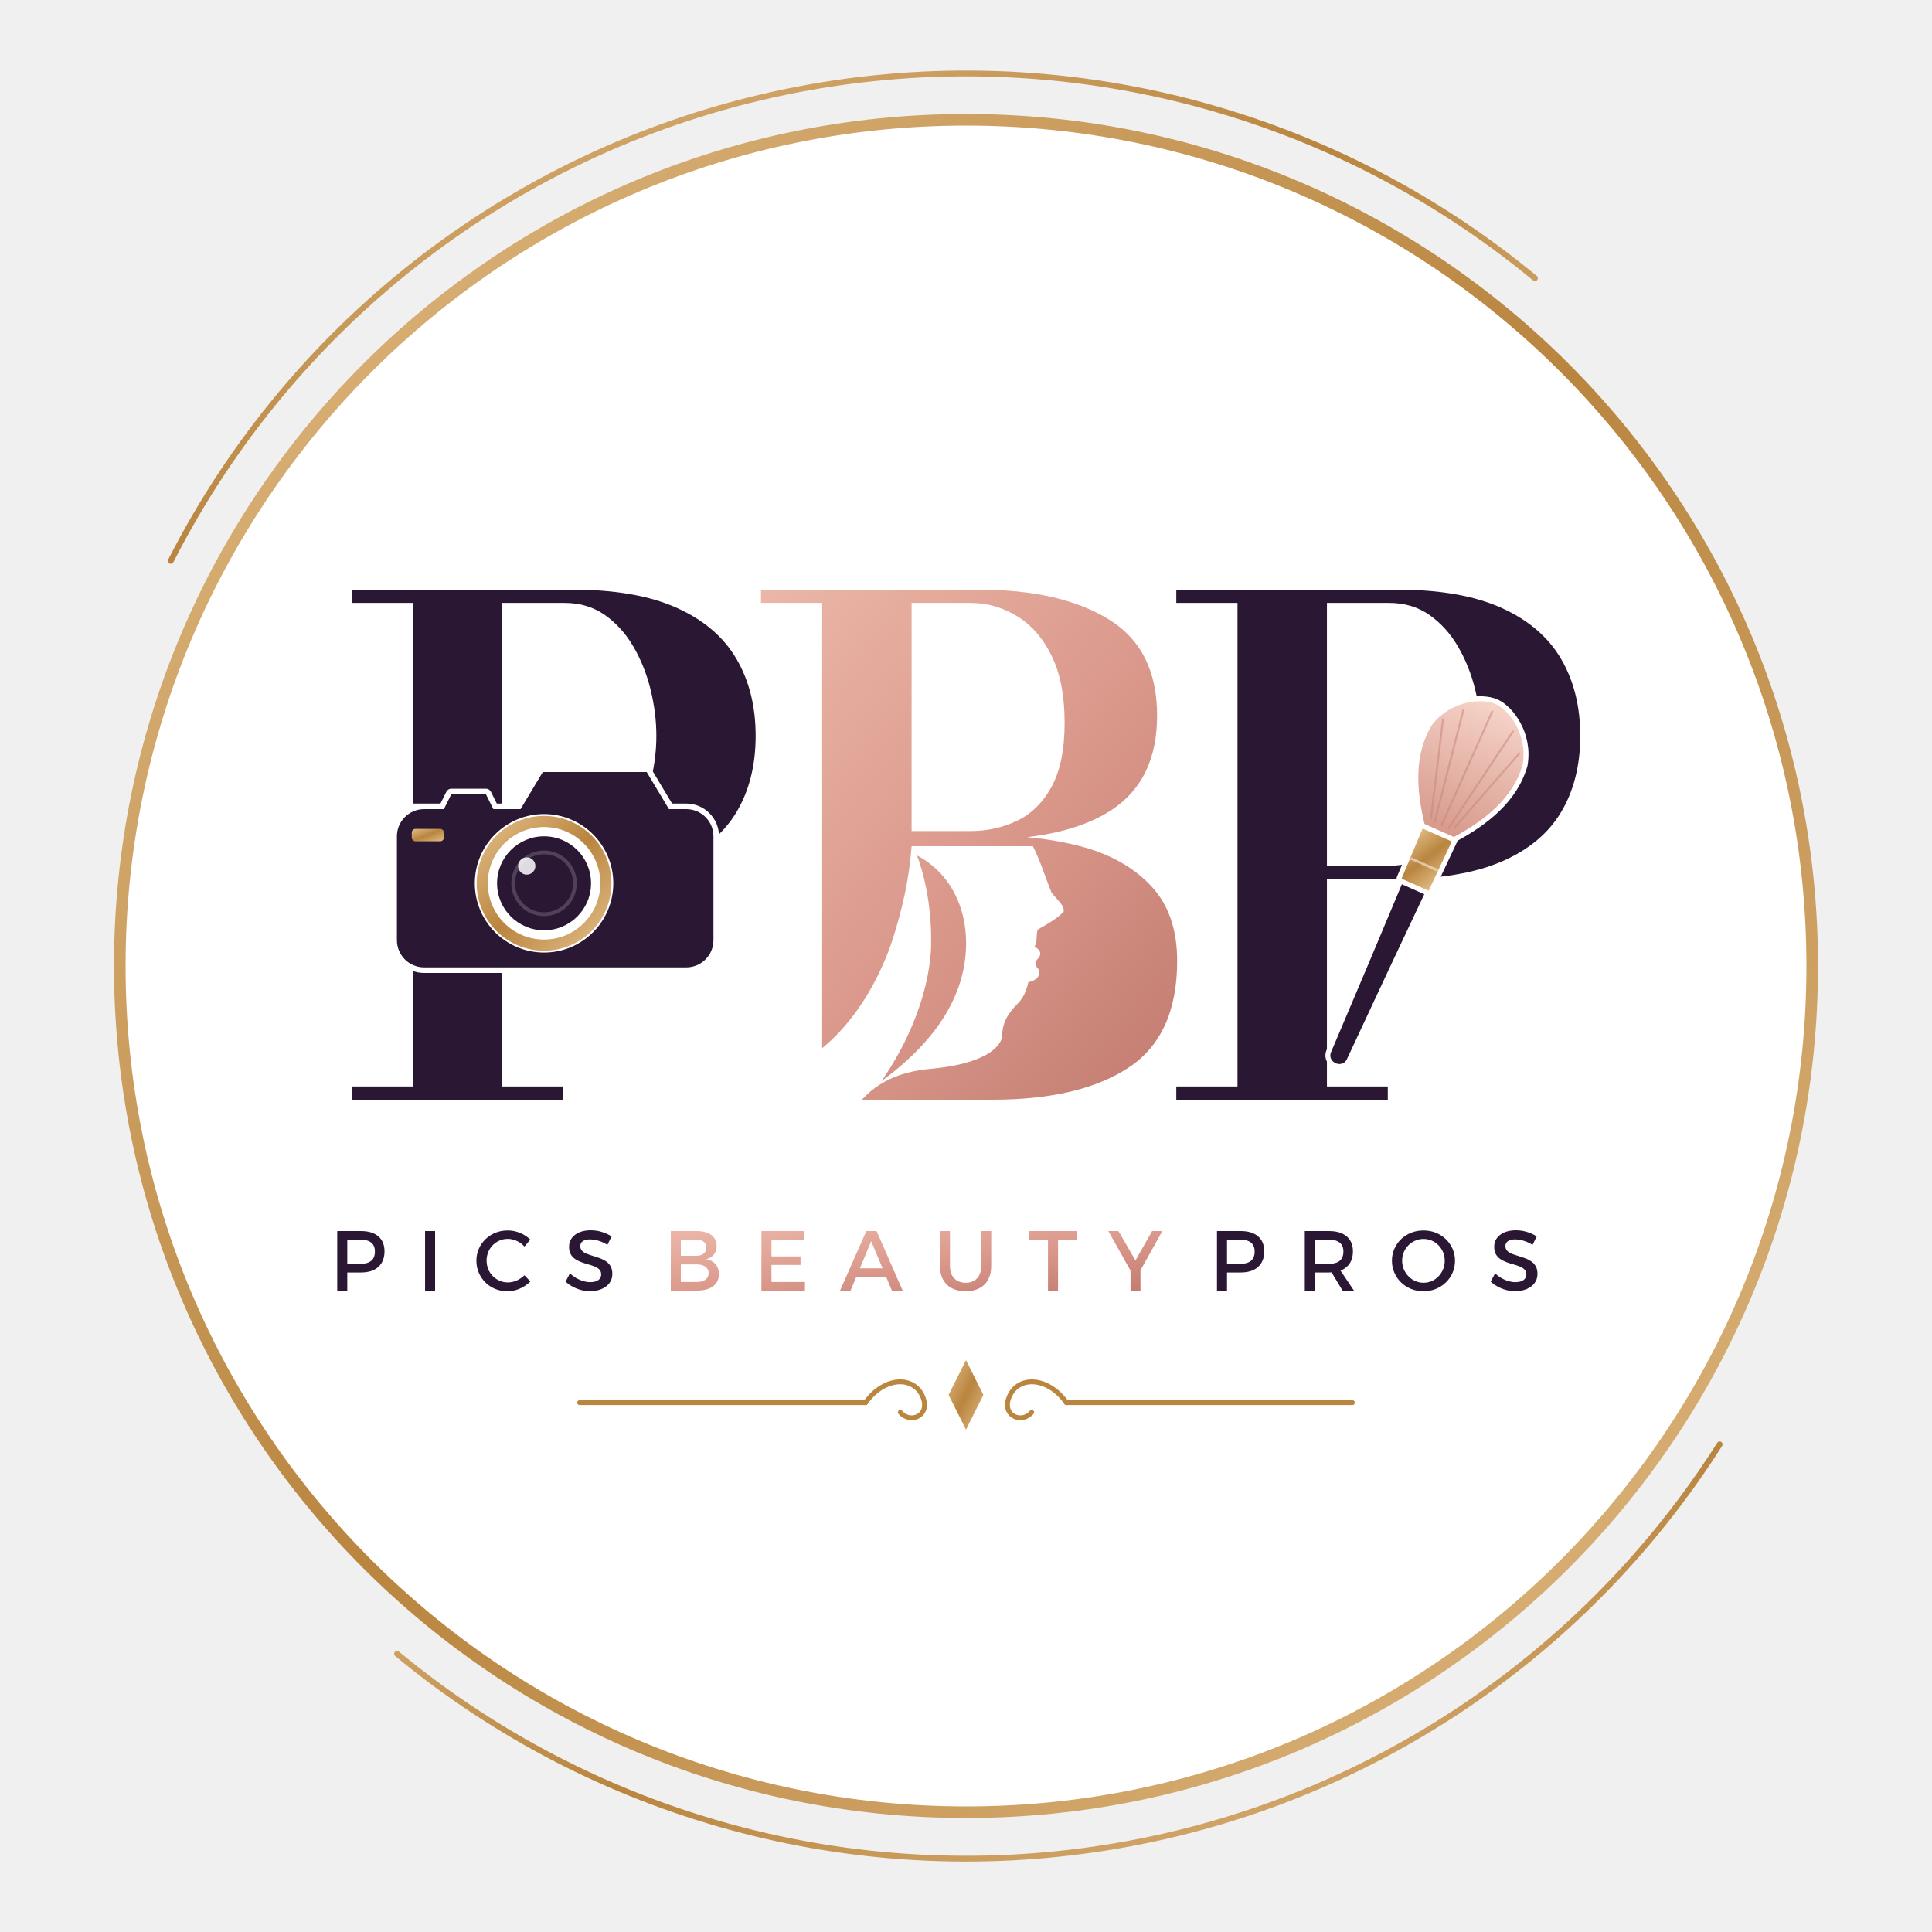
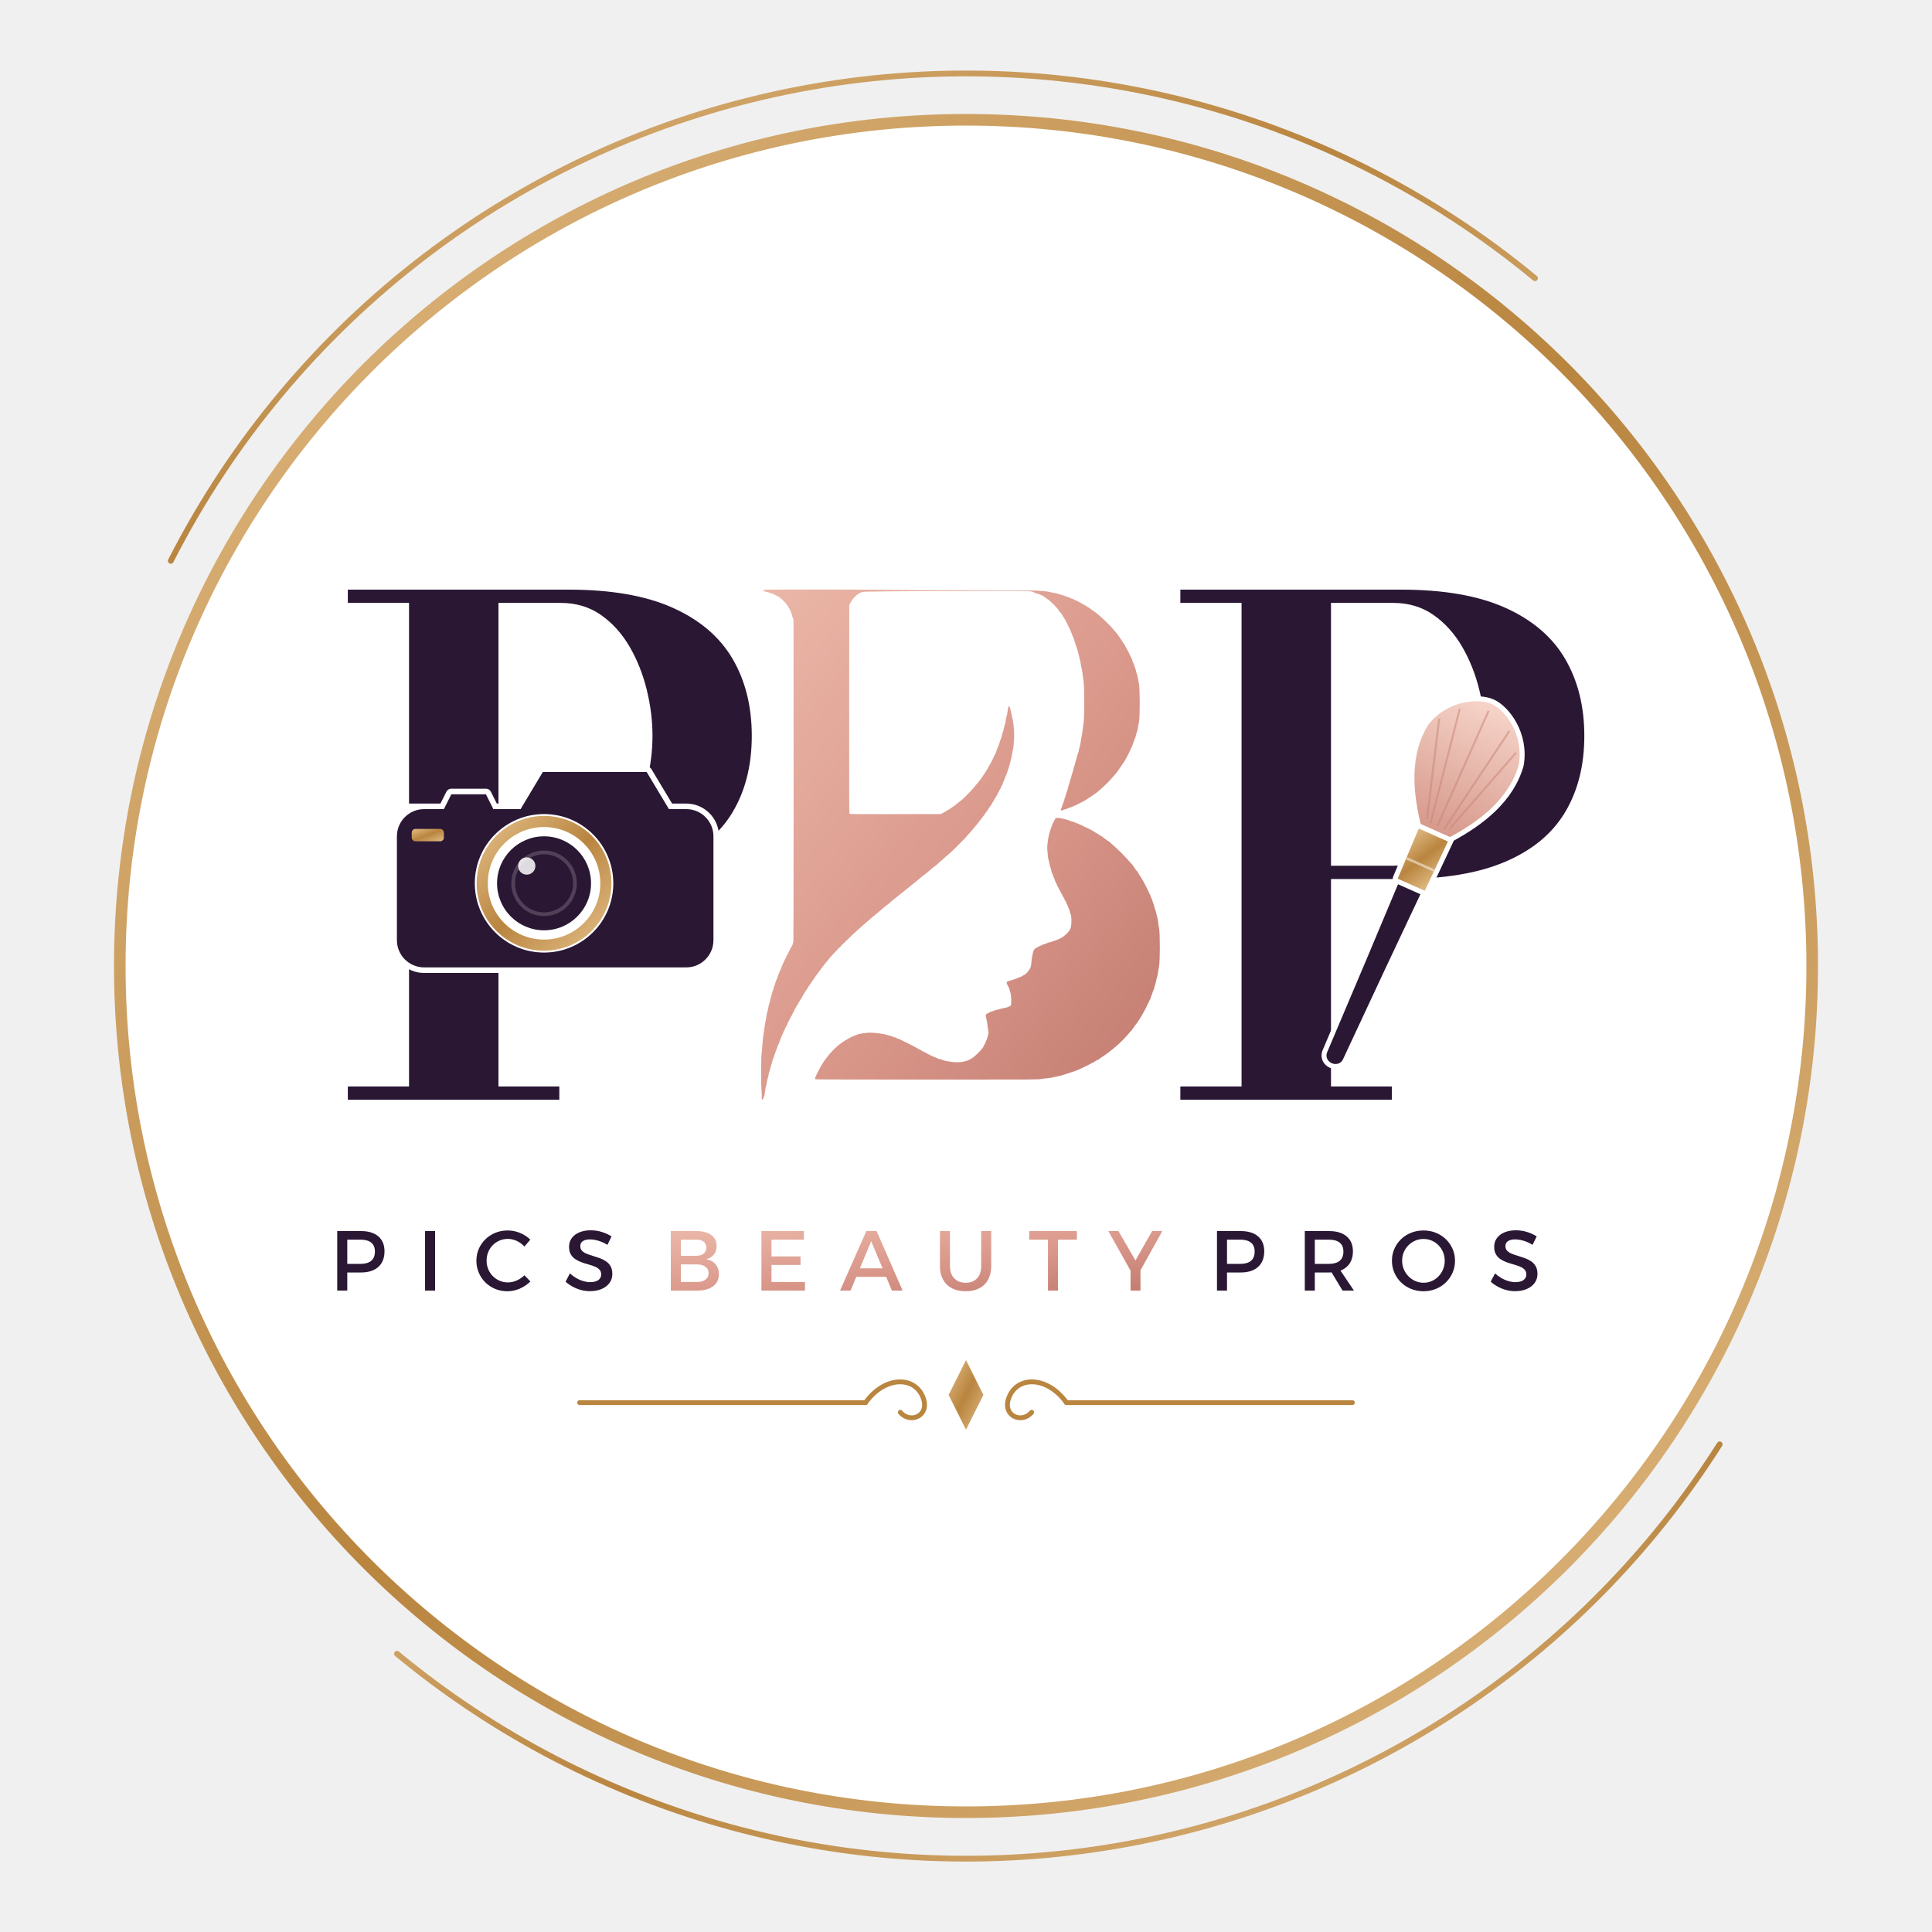
<svg xmlns="http://www.w3.org/2000/svg" viewBox="0 0 1000 1000" role="img" aria-label="Pics Beauty Pros">
  <defs>
    <linearGradient id="pbp-rose" x1="0" y1="0" x2="1" y2="1">
      <stop offset="0" stop-color="#EBB7A8" />
      <stop offset=".55" stop-color="#D9978A" />
      <stop offset="1" stop-color="#C27B70" />
    </linearGradient>
    <linearGradient id="pbp-gold" x1="0" y1="0" x2="1" y2="1">
      <stop offset="0" stop-color="#E2BC86" />
      <stop offset=".5" stop-color="#B9853F" />
      <stop offset="1" stop-color="#E2BC86" />
    </linearGradient>
    <linearGradient id="pbp-bristle" x1="0" y1="0" x2="0" y2="1">
      <stop offset="0" stop-color="#F6D3C8" />
      <stop offset="1" stop-color="#D79A8D" />
    </linearGradient>
  </defs>
  <circle cx="500" cy="500" r="438" fill="#fff" />
  <circle cx="500" cy="500" r="438" fill="none" stroke="url(#pbp-gold)" stroke-width="6" />
  <path fill="none" stroke="url(#pbp-gold)" stroke-width="3" stroke-linecap="round" d="M 88.4 290.3 A 462 462 0 0 1 794.5 144" />
  <path fill="none" stroke="url(#pbp-gold)" stroke-width="3" stroke-linecap="round" d="M 890.1 747.6 A 462 462 0 0 1 205.5 856" />
  <g transform="translate(500 438) scale(.8) translate(-500 -476)">
-     <g transform="translate(91.1 0)">
+     <g transform="translate(88.6 0)">
      <path d="M11.44 310L154.44 310Q195.58 310 221.76 321.77Q247.94 333.54 260.37 354.77Q272.80 376 272.80 404.60L272.80 404.60Q272.80 433.20 260.37 453.99Q247.94 474.78 221.76 486Q195.58 497.22 154.44 497.22L154.44 497.22L108.90 497.22L108.90 631.42L148.28 631.42L148.28 640L11.44 640L11.44 631.42L51.04 631.42L51.04 318.58L11.44 318.58L11.44 310ZM108.90 318.58L108.90 488.64L149.16 488.64Q164.12 488.64 175.23 481.16Q186.34 473.68 193.71 461.36Q201.08 449.04 204.82 434.19Q208.56 419.34 208.56 404.60L208.56 404.60Q208.56 389.86 204.82 374.68Q201.08 359.50 193.71 346.85Q186.34 334.20 175.23 326.39Q164.12 318.58 149.16 318.58L149.16 318.58L108.90 318.58Z" fill="#2A1734" />
-       <mask id="pbp-bface" maskUnits="userSpaceOnUse" x="236.2" y="280" width="400" height="400">
-         <rect x="236.2" y="280" width="400" height="400" fill="#fff" />
-         <path d="M373.7 476 L452.2 476   C457.2 486 460.2 496 464.2 506 C468.2 511 472.2 514 472.2 518 C469.2 522 462.2 526 455.2 530 C454.2 534 455.2 538 453.2 541   C457.2 543 458.2 546 455.2 549 C453.2 551 453.2 553 456.2 556 C457.2 560 454.2 563 449.2 564 C448.2 569 446.2 574 442.2 578   C436.2 584 432.2 590 432.2 600 C428.2 612 408.2 618 386.2 620 C364.2 622 346.2 630 334.2 650 L266.2 650 L266.2 626   C306.2 626 342.2 590 360.2 540 C368.2 516 372.2 496 373.7 476 Z" fill="#000" />
-         <path d="M377.2 482 C400.2 494 412.2 520 408.2 550 C404.2 580 384.2 606 354.2 628 C372.2 602 384.2 572 386.2 544 C387.2 520 383.2 498 377.2 482 Z" fill="#fff" />
-       </mask>
-       <path d="M426.06 640L276.24 640L276.24 631.42L315.84 631.42L315.84 318.58L276.24 318.58L276.24 310L417.26 310Q470.06 310 501.30 329.25Q532.54 348.50 532.54 391.40L532.54 391.40Q532.54 433.20 503.06 452.56L503.06 452.56Q482.16 466.20 448.28 470.16L448.28 470.16Q468.52 471.92 486.34 476.98L486.34 476.98Q513.40 484.90 529.46 502.61Q545.52 520.32 545.52 550.24L545.52 550.24Q545.52 598.64 513.95 619.32Q482.38 640 426.06 640L426.06 640ZM373.70 318.58L373.70 466.20L411.76 466.20Q427.82 466.20 441.79 459.60Q455.76 453 464.23 437.60Q472.70 422.20 472.70 396.02Q472.70 369.84 464.23 352.68Q455.76 335.52 441.79 327.05Q427.82 318.58 411.76 318.58L411.76 318.58L373.70 318.58Z" fill="url(#pbp-rose)" mask="url(#pbp-bface)" />
-       <path d="M544.96 310L687.96 310Q729.10 310 755.28 321.77Q781.46 333.54 793.89 354.77Q806.32 376 806.32 404.60L806.32 404.60Q806.32 433.20 793.89 453.99Q781.46 474.78 755.28 486Q729.10 497.22 687.96 497.22L687.96 497.22L642.42 497.22L642.42 631.42L681.80 631.42L681.80 640L544.96 640L544.96 631.42L584.56 631.42L584.56 318.58L544.96 318.58L544.96 310ZM642.42 318.58L642.42 488.64L682.68 488.64Q697.64 488.64 708.75 481.16Q719.86 473.68 727.23 461.36Q734.60 449.04 738.34 434.19Q742.08 419.34 742.08 404.60L742.08 404.60Q742.08 389.86 738.34 374.68Q734.60 359.50 727.23 346.85Q719.86 334.20 708.75 326.39Q697.64 318.58 682.68 318.58L682.68 318.58L642.42 318.58Z" fill="#2A1734" />
+       <path d="M 46.7 36.5 C 39.9 38.7 42.8 41.3 54.7 43.6 C 59 44.4 63.3 45.7 64.5 46.4 C 65.6 47.1 68.8 48.2 71.5 48.8 C 74.3 49.4 79.7 51.7 83.5 53.9 C 87.3 56.1 92.3 58.9 94.5 60.1 C 103 64.7 124.2 87.3 125.5 93 C 125.8 94.5 127.2 96.7 128.5 97.9 C 129.9 99 131 100.8 131 101.9 C 131 102.9 132.3 106.1 133.9 109.1 C 135.4 112.1 137 116.6 137.4 119.1 C 137.8 121.6 139.1 126.1 140.3 129.1 L 142.5 134.5 142.8 657.8 C 142.9 961.4 142.6 1184.6 142.1 1189.3 C 141.1 1198.3 137.9 1206.9 133.7 1211.9 C 132.2 1213.7 131 1216 131 1217 C 131 1218 129.9 1220.1 128.6 1221.7 C 127.3 1223.3 125.7 1226.4 125.1 1228.6 C 124.5 1230.9 123.1 1233.5 122 1234.5 C 120.9 1235.5 119.5 1238.1 119 1240.2 C 118.4 1242.3 116.8 1245.7 115.5 1247.7 C 114.1 1249.7 113 1252.1 113 1253 C 113 1254 112 1255.9 110.9 1257.4 C 109.7 1258.9 108.2 1262 107.5 1264.3 C 106.8 1266.6 105.1 1271 103.7 1274 C 96.4 1290.2 91.2 1303.2 89.1 1310.5 C 88.1 1313.8 86.6 1317.6 85.7 1319 C 84.8 1320.4 83.6 1324 82.9 1327 C 82.3 1330 81 1333.9 79.9 1335.5 C 78.9 1337.2 77.8 1340.6 77.4 1343 C 77 1345.5 75.9 1349.4 74.8 1351.8 C 73.7 1354.2 72 1360.2 70.9 1365.2 C 69.8 1370.2 68.3 1375.5 67.5 1377 C 66.7 1378.5 65.6 1382.6 65 1386.2 C 64.5 1389.7 63.2 1395.1 62.1 1398.1 C 61.1 1401.1 59.7 1406.9 59.1 1411 C 58.4 1415.1 57.1 1421 56.1 1424 C 55 1427 54 1432.4 53.7 1436 C 53.4 1439.6 51.8 1448.6 50.2 1456 C 48.5 1463.4 46.9 1473.2 46.6 1477.8 C 46.2 1482.4 45.1 1490.5 44 1495.8 C 43 1501.1 41.4 1516.1 40.5 1529 C 39.6 1541.9 38.4 1555.4 37.8 1559 C 35.9 1570.9 35.6 1655.9 37.4 1678 C 38.2 1688.7 38.7 1699.3 38.4 1701.5 C 38.1 1703.7 38.3 1706.8 39 1708.4 C 40.4 1712.1 41.7 1710.9 44.7 1703 C 47.6 1695.4 47.8 1694.9 49 1683 C 49.6 1677.2 51 1669.8 52.1 1666.6 C 53.2 1663.4 54.5 1657.3 55 1653.1 C 55.5 1648.9 57.1 1642 58.5 1637.7 C 59.9 1633.4 61 1628.4 61 1626.4 C 61 1624.5 62.1 1620.3 63.5 1617.1 C 64.8 1613.9 66.3 1608.6 66.9 1605.3 C 67.4 1602 69 1596.6 70.4 1593.2 C 71.8 1589.8 73 1585.8 73 1584.3 C 73 1582.8 74 1579.5 75.2 1577 C 76.3 1574.5 78.1 1569.8 79 1566.5 C 80 1563.2 81.7 1558.2 82.8 1555.5 C 83.9 1552.8 85.5 1548.2 86.5 1545.5 C 91.3 1531.8 92.6 1528.3 94.2 1526 C 95.1 1524.6 96.4 1521.5 96.9 1519 C 97.5 1516.5 99.1 1512.3 100.5 1509.6 C 101.9 1506.9 103 1504 103 1503.1 C 103 1502.2 104.4 1499.2 106 1496.5 C 107.6 1493.8 109 1490.5 109 1489.4 C 109 1488.2 110 1486.1 111.1 1484.6 C 112.3 1483.1 113.9 1479.8 114.6 1477.2 C 115.4 1474.7 116.9 1471.7 117.9 1470.6 C 118.9 1469.4 120.1 1467.4 120.5 1466 C 121.7 1461.6 134.2 1436.6 136.7 1433.7 C 138 1432.1 139 1430.1 139 1429.2 C 139 1428.3 140.4 1425.5 142 1423.1 C 143.7 1420.7 145 1417.9 145 1416.9 C 145 1416 146.1 1413.9 147.4 1412.3 C 148.7 1410.8 150.1 1408.4 150.5 1407 C 150.9 1405.6 152.5 1402.7 154.1 1400.6 C 155.7 1398.4 157 1396.3 157 1395.9 C 157 1395 163.6 1384.1 165.3 1382.1 C 166.1 1381.2 168.1 1378.1 169.6 1375.2 C 171.2 1372.2 173.2 1368.6 174 1367.2 C 174.9 1365.7 176.9 1362.2 178.4 1359.5 C 180 1356.8 182.3 1353.4 183.6 1352 C 184.8 1350.6 186.8 1347.7 187.9 1345.5 C 191.7 1338.5 194.6 1334.1 196.8 1331.7 C 198 1330.4 199 1329.1 199 1328.7 C 199 1328.3 200.8 1325.4 203 1322.2 C 205.2 1319.1 210.6 1311.4 214.9 1305.1 C 219.3 1298.9 223.9 1292.6 225.2 1291.1 C 226.5 1289.7 229.3 1285.8 231.5 1282.5 C 233.7 1279.2 237.8 1273.8 240.6 1270.5 C 243.5 1267.2 249.2 1260 253.5 1254.5 C 271 1231.6 328 1174.4 367 1140.7 C 378.3 1131 392.9 1118.2 399.5 1112.4 C 406.1 1106.6 413.2 1100.8 415.2 1099.4 C 417.2 1098.1 421.3 1094.8 424.2 1092 C 430.6 1085.9 443.1 1075.6 449 1071.5 C 451.4 1069.8 454.5 1067.4 455.9 1066 C 459.5 1062.4 471.8 1052.2 477.4 1048 C 480 1046.1 487 1040.5 493 1035.5 C 499 1030.5 505.8 1025.2 508 1023.5 C 510.3 1021.9 517 1016.5 522.9 1011.5 C 528.9 1006.5 537.2 999.8 541.5 996.5 C 550.8 989.3 558.1 983.2 559.5 981.6 C 560.5 980.5 574 970 578.4 967 C 579.5 966.2 584 962.3 588.2 958.4 C 592.5 954.4 598.8 949.1 602.2 946.6 C 613.2 938.4 614.3 937.6 617.4 934.6 C 620.6 931.6 635.5 918.2 640 914.3 C 641.4 913.1 646.1 909.1 650.5 905.3 C 662.6 894.9 667.8 890 686.4 871.1 C 707.9 849.3 706.5 850.9 714 842 C 717.5 837.9 722.9 831.8 726 828.4 C 729 825 733.1 820.3 735 818 C 736.9 815.6 739.8 812.3 741.3 810.6 C 742.9 808.9 747.3 803.3 751.1 798.2 C 754.9 793 760 786.5 762.4 783.7 C 764.7 780.8 768.4 775.8 770.5 772.5 C 772.5 769.2 775.4 765.1 776.9 763.5 C 778.4 761.9 781.6 757.3 783.9 753.3 C 786.2 749.3 788.9 745.5 789.7 744.8 C 790.6 744.1 792.1 741.7 793.1 739.5 C 794.1 737.3 796.8 732.8 798.9 729.5 C 801.1 726.2 803.6 722 804.4 720.2 C 805.3 718.3 807.1 715.5 808.5 713.8 C 809.9 712.2 811 710 811 709 C 811 708 812 705.9 813.3 704.3 C 814.6 702.8 816.4 699.4 817.4 696.8 C 818.3 694.3 819.8 691.6 820.5 691 C 821.3 690.3 822.5 687.9 823.1 685.7 C 823.7 683.4 825.3 680.3 826.6 678.7 C 827.9 677.1 829 674.9 829 673.7 C 829 672.5 830.4 668.8 832 665.5 C 833.7 662.2 835 659 835 658.3 C 835 657.6 836.3 654.2 837.9 650.8 C 839.4 647.3 841.5 642.4 842.4 639.8 C 843.3 637.1 844.7 633.1 845.5 630.8 C 848.2 622.8 851.1 613.5 852.1 609.8 C 852.6 607.7 853.5 604.1 854.1 601.8 C 857.9 586.7 859.1 581.6 860 574.6 C 860.7 570.3 861.8 565 862.6 562.8 C 864.1 558.4 865.8 541.3 866.7 521.5 C 867.4 503.7 864.7 472.5 861.5 460.8 C 860.1 456 859 451 859 449.6 C 859 446.9 853.6 424.8 852 421.2 C 849.5 415.4 846.6 420.4 845.5 432.5 C 844.8 440.9 843.4 447.6 841 455 C 840.1 458 838.9 463.9 838.5 468 C 838.2 472.1 837 477.5 836 480 C 835 482.5 833.6 487.5 833 491.2 C 832.4 494.9 831.1 499.9 830.1 502.3 C 829.1 504.7 827.9 508.5 827.5 510.9 C 826.9 514.6 822.8 527.1 815.4 548 C 814.1 551.6 812.2 556.3 811 558.5 C 809.9 560.6 809 563.3 809 564.3 C 809 565.4 807.9 568.3 806.6 570.9 C 805.2 573.4 802.5 579.1 800.6 583.5 C 798.6 587.9 796.2 592.9 795.4 594.5 C 794.5 596.1 791.5 601.8 788.8 607 C 786 612.2 782.9 617.7 781.9 619.2 C 780.8 620.6 780 622.3 780 622.8 C 780 623.4 778.9 625.1 777.6 626.7 C 776.3 628.2 774.3 631.3 773.2 633.5 C 772.1 635.7 769.6 639.6 767.8 642.2 C 766 644.8 762.3 650.2 759.6 654.2 C 756.9 658.2 752.1 664.4 749 668 C 745.9 671.6 741.8 676.5 739.9 679 C 728.4 694.1 696.4 726.5 689.2 730.4 C 688.3 730.9 684.6 733.9 681 737 C 677.4 740.1 672 744.3 669 746.3 C 666 748.3 662.3 750.8 660.8 752 C 655.1 756.4 647.7 761 646.5 761 C 645.7 761 643.7 762.2 641.9 763.7 C 640.1 765.2 635.7 767.8 632.1 769.5 L 625.5 772.5 476.8 772.8 C 341.9 773 328 772.9 326.6 771.4 C 325.1 770 325 739.6 325.2 428.2 L 325.5 86.5 329.4 79.1 C 338.4 61.7 352.4 49 368.5 43.7 C 373.6 42 474.9 41 697.9 40.4 C 935.7 39.7 920.9 39.4 933.7 46.1 C 936.7 47.7 940.7 49 942.5 49 C 944.3 49 948.2 50.4 951.3 52 C 954.4 53.6 957.6 55 958.3 55 C 959 55 962.4 57.1 965.9 59.8 C 969.4 62.4 973.7 65.4 975.4 66.4 C 985.7 72.8 1013 100.4 1013 104.5 C 1013 105.2 1014 106.7 1015.2 107.7 C 1018.3 110.2 1023.3 116.7 1025.5 121 C 1026.5 122.9 1028.3 125.9 1029.6 127.5 C 1030.9 129.2 1033.7 134.1 1036 138.5 C 1038.3 142.9 1040.7 147.6 1041.5 149 C 1042.2 150.4 1044.2 154.4 1045.8 158 C 1047.4 161.6 1050.1 167.4 1051.8 171 C 1053.5 174.6 1055.2 178.8 1055.6 180.5 C 1056 182.2 1057.3 185.5 1058.6 188 C 1060.8 192.3 1063.2 198.9 1067.1 211.5 C 1068.1 214.8 1069.8 220.2 1070.9 223.5 C 1075.5 237.2 1077.9 245.9 1079 252 C 1079.7 255.6 1081.1 261 1082.1 264 C 1083.2 267 1084.5 273.1 1085 277.5 C 1085.5 282 1086.9 289.2 1088 293.5 C 1089.2 297.9 1090.5 306.2 1091.1 312 C 1091.6 317.8 1093.1 328.1 1094.3 335 C 1097.6 353.9 1097.6 456.5 1094.3 476 C 1093.1 482.9 1091.6 493.7 1091 500 C 1090.4 506.3 1089 514.9 1087.9 519.2 C 1086.9 523.4 1085.6 530.8 1085.1 535.7 C 1084.5 540.5 1083.2 547.1 1082.1 550.2 C 1081 553.3 1079.6 559.4 1078.9 563.7 C 1078.2 568 1076.9 572.9 1075.9 574.5 C 1075 576.1 1073.7 580 1073.1 583.1 C 1072.6 586.2 1071.2 591.4 1070 594.6 C 1068.9 597.8 1067.3 603.5 1066.5 607.2 C 1065.8 610.9 1064.5 614.9 1063.7 616.2 C 1062.9 617.5 1061.6 621.9 1061 626 C 1060.3 630.1 1058.9 635.1 1058 637.1 C 1057 639 1055.6 643.5 1055 647 C 1054.4 650.5 1053 655 1052 657.1 C 1050.9 659.1 1049.7 663.4 1049.1 666.6 C 1048.6 669.9 1047.3 674.6 1046.1 677.2 C 1045 679.8 1043.6 684.7 1043 688.2 C 1042.3 691.6 1041.1 696 1040.1 697.9 C 1039.1 699.9 1037.8 704.2 1037 707.5 C 1036.3 710.8 1034.9 715.1 1033.9 717.2 C 1032.9 719.2 1031.8 722.8 1031.4 725.2 C 1031 727.5 1029.7 731.6 1028.4 734.2 C 1027.1 736.8 1025.5 741.3 1024.9 744.2 C 1024.3 747.1 1022.9 751 1021.9 752.8 C 1019 757.8 1019.3 761 1022.7 761 C 1024.1 761 1026.1 760.3 1027 759.5 C 1027.9 758.7 1031 757.6 1033.8 757 C 1036.6 756.5 1041.1 755 1043.7 753.7 C 1046.3 752.4 1049.9 751 1051.6 750.7 C 1055.2 750 1080.8 738.1 1089.5 733.1 C 1092.8 731.2 1097.3 728.8 1099.5 727.6 C 1101.7 726.5 1105 724.4 1106.8 722.8 C 1108.6 721.3 1110.6 720 1111.4 720 C 1112.1 720 1117.6 716.4 1123.6 711.9 C 1129.6 707.5 1135.4 703.4 1136.5 702.8 C 1139.9 701 1160.9 682.1 1172.3 670.7 C 1183.2 659.8 1207 632.6 1207 631.2 C 1207 630.7 1209.6 626.9 1212.8 622.7 C 1215.9 618.5 1219.8 612.8 1221.5 609.9 C 1223.2 607.1 1225.7 603.4 1227.1 601.6 C 1228.6 599.9 1230.5 596.9 1231.4 595 C 1232.2 593.1 1234.8 588.4 1237 584.5 C 1239.2 580.6 1241.3 576.6 1241.7 575.5 C 1242.1 574.4 1243.9 570.7 1245.7 567.2 C 1247.5 563.8 1249 560.4 1249 559.7 C 1249 559.1 1250 556.9 1251.2 555 C 1253.4 551.6 1255.9 545.3 1260.4 531.5 C 1261.7 527.6 1263.4 523.1 1264.3 521.5 C 1265.1 519.8 1266.3 515.6 1267 512.3 C 1267.6 508.9 1269 504.1 1270.1 501.6 C 1271.1 499.1 1272.5 493.4 1273.1 488.8 C 1273.6 484.2 1275.1 476.2 1276.3 471 C 1279.8 456.1 1279.7 358.3 1276.2 344.3 C 1275 339.2 1273.5 331.4 1272.9 327 C 1272.4 322.6 1271.1 317 1270 314.6 C 1269 312.1 1267.7 307.7 1267.1 304.6 C 1266.6 301.6 1265.4 297.4 1264.5 295.3 C 1263.5 293.2 1262 288.5 1260.9 284.8 C 1259.9 281.1 1258.1 276.6 1257 274.8 C 1255.9 273 1255 270.6 1255 269.6 C 1255 268.5 1253.4 264.2 1251.4 260.1 C 1244 244.5 1234.6 226.4 1232.9 224.1 C 1231.8 222.8 1231 221.2 1231 220.4 C 1231 219.7 1230 217.9 1228.7 216.3 C 1227.5 214.8 1224.7 210.6 1222.5 207 C 1220.4 203.4 1217.6 199.2 1216.3 197.5 C 1214.9 195.8 1212 191.5 1209.6 187.9 C 1207.3 184.2 1203.3 179.1 1200.8 176.4 C 1198.2 173.7 1193.9 168.8 1191.3 165.5 C 1181 152.6 1146.7 119.8 1135.3 112 C 1123.7 104 1120 101.2 1116.7 98.4 C 1114.7 96.5 1112.5 95 1111.9 95 C 1111.3 95 1108.7 93.6 1106.2 91.8 C 1103.6 90.1 1100.3 87.9 1098.9 86.9 C 1097.4 85.9 1094.5 84.4 1092.4 83.5 C 1090.3 82.6 1087.6 81.1 1086.5 80.1 C 1085.4 79.1 1082.8 77.7 1080.8 77.1 C 1078.8 76.4 1076.6 75.2 1076 74.5 C 1075.3 73.7 1073 72.5 1070.7 71.9 C 1068.5 71.3 1065.1 69.8 1063.1 68.5 C 1061.1 67.2 1058 65.9 1056.2 65.5 C 1054.3 65.1 1050.3 63.5 1047.3 61.9 C 1044.3 60.3 1040.8 59 1039.6 59 C 1038.5 59 1035.1 57.9 1032.1 56.5 C 1029.2 55.1 1023.7 53.3 1020 52.6 C 1016.2 51.8 1011.8 50.4 1010.1 49.5 C 1008.4 48.7 1003.5 47.5 999.2 47 C 995 46.4 988.3 45.1 984.5 43.9 C 980.2 42.7 972.2 41.5 963.5 41 C 955.8 40.4 943.6 39.6 936.5 39 C 928.6 38.4 843.5 38 718 38 C 593 38 498.3 37.6 476.5 36.9 C 429.1 35.5 50.9 35.1 46.7 36.5 M 1000.7 789.6 C 994.7 798.1 987.6 816.5 981 840.7 C 977.7 852.7 974.4 881 975.4 888.5 C 975.7 890.7 976.4 898.4 977 905.5 C 977.5 913.3 978.7 920.7 979.8 924 C 980.9 927.1 982.3 932.9 983 937 C 983.7 941.1 985.3 947.1 986.6 950.2 C 987.9 953.4 989 957.6 989 959.7 C 989 962.1 990.1 965.4 992 968.5 C 993.6 971.2 995 974.4 995 975.5 C 995 976.6 996.3 980.2 998 983.5 C 999.6 986.8 1001 990.4 1001 991.5 C 1001 992.6 1002.1 995.2 1003.4 997.1 C 1004.8 999.1 1006.2 1002 1006.6 1003.6 C 1006.9 1005.2 1008.5 1008.6 1010.1 1011.1 C 1011.7 1013.6 1013 1016.1 1013 1016.7 C 1013 1017.3 1014.2 1019.5 1015.6 1021.6 C 1017.1 1023.7 1018.7 1026.8 1019.3 1028.5 C 1019.9 1030.2 1021.4 1032.9 1022.7 1034.6 C 1024 1036.3 1025 1038.4 1025 1039.3 C 1025 1040.1 1026.1 1042.2 1027.5 1043.9 C 1028.9 1045.5 1030.8 1048.9 1031.6 1051.4 C 1032.5 1053.9 1033.8 1056.4 1034.6 1057.1 C 1035.3 1057.7 1036.5 1060.1 1037.1 1062.3 C 1037.7 1064.5 1039.3 1068 1040.6 1069.9 C 1041.9 1071.9 1043 1074.2 1043 1075.1 C 1043 1076 1044.2 1078.9 1045.6 1081.5 C 1047 1084.2 1048.6 1088.7 1049.1 1091.7 C 1049.7 1094.6 1051 1099.1 1052.2 1101.7 C 1055.8 1109.8 1055.4 1139 1051.5 1148.4 C 1046.8 1159.7 1032 1173.8 1016.9 1181.2 C 1010.6 1184.3 1003.7 1187.1 1001.6 1187.5 C 999.4 1187.8 995.6 1189.2 993.1 1190.4 C 990.5 1191.7 986.4 1193 983.7 1193.3 C 981.1 1193.7 977.2 1194.9 975 1196 C 972.8 1197.1 968.7 1198.6 965.7 1199.4 C 962.8 1200.2 958.8 1201.7 957 1202.9 C 955.1 1204 952.8 1205 951.9 1205 C 951 1205 948.5 1206.3 946.3 1207.9 C 944.1 1209.5 941.3 1211.1 939.9 1211.5 C 935.1 1213 930.1 1219.3 929 1225.1 C 928.4 1228.1 927.1 1234.5 926 1239.5 C 924.9 1244.5 923.6 1253.9 923.1 1260.5 C 922.3 1271.4 921.8 1273.2 918.5 1279.8 C 914.3 1288.2 905 1298.3 899.2 1300.7 C 897.2 1301.5 894.3 1303.2 892.8 1304.5 C 891.4 1305.7 888.4 1307.1 886.3 1307.5 C 884.2 1307.8 881.8 1308.8 881 1309.5 C 879.4 1310.9 859 1317.9 850.5 1319.9 C 844.9 1321.3 842 1323.4 842 1326.1 C 842 1328 847.1 1339.2 848.9 1341.4 C 849.4 1342 850.7 1345.9 851.9 1350 C 853 1354.1 854.6 1360 855.5 1363 C 857 1368.5 857.7 1394.9 856.4 1399.7 C 855.6 1402.7 844.4 1407.5 834.5 1409 C 830.1 1409.7 824.9 1410.9 823 1411.7 C 821.1 1412.5 816 1413.8 811.8 1414.6 C 807.5 1415.4 801.7 1417.2 798.8 1418.5 C 795.9 1419.9 792.5 1421 791.4 1421 C 790.2 1421 787.5 1422.2 785.4 1423.6 C 783.3 1425.1 780 1426.8 778.1 1427.5 C 773.7 1429 772.7 1432.3 774.5 1439.3 C 776.8 1448.2 778.8 1460.2 779.4 1468 C 779.7 1472.1 780.7 1478.8 781.5 1482.7 C 782.7 1488.4 782.8 1490.9 781.9 1494.2 C 781.3 1496.6 780.4 1500.8 779.8 1503.5 C 779.2 1506.2 777.5 1511.2 775.9 1514.4 C 774.3 1517.6 773 1521 773 1521.9 C 773 1522.8 771.6 1525.5 770 1527.9 C 768.3 1530.3 767 1532.7 767 1533.2 C 767 1538.4 744 1563 729.3 1573.5 C 725.4 1576.3 711.1 1583 709 1583 C 708 1583 704.4 1583.9 700.9 1585.1 C 693.7 1587.4 672.5 1587.9 662 1586 C 659 1585.5 652 1584.4 646.5 1583.5 C 641 1582.7 634 1580.9 630.9 1579.5 C 627.8 1578.1 624.1 1577 622.6 1577 C 621.2 1577 617.4 1575.7 614.3 1574 C 611.2 1572.3 608.1 1571 607.4 1571 C 605.6 1571 577.3 1557.4 576.6 1556.1 C 576.2 1555.6 574.3 1554.6 572.2 1553.9 C 570.2 1553.2 567.1 1551.7 565.5 1550.5 C 563.9 1549.2 560.5 1547.3 558 1546.1 C 555.5 1544.9 551.5 1542.7 549 1541.4 C 535.5 1533.8 531.8 1531.9 518.3 1525.1 C 495.7 1513.9 487.5 1510 486.2 1510 C 485.6 1510 483 1508.9 480.4 1507.5 C 477.8 1506.1 474.8 1505 473.8 1505 C 472.7 1505 468.8 1503.7 465 1502 C 461.2 1500.3 457.1 1499 455.8 1499 C 454.6 1499 449.9 1497.8 445.5 1496.4 C 436.6 1493.6 408.3 1490.1 394 1490 C 381.4 1490 356.5 1493.7 351 1496.5 C 348.5 1497.7 345.4 1499 344 1499.3 C 337.1 1501 314.1 1513.6 302.9 1521.7 C 300.5 1523.5 295.8 1526.9 292.5 1529.2 C 284.7 1534.7 261.8 1557.8 256 1565.9 C 253.5 1569.4 249.9 1574.2 248 1576.6 C 241.6 1584.6 240 1586.8 240 1587.8 C 240 1588.3 238.7 1590.5 237.2 1592.6 C 235.6 1594.7 233.5 1598.1 232.5 1600 C 231.5 1601.9 229.2 1606.2 227.4 1609.5 C 221.3 1620.6 213 1638.4 213 1640.5 C 213 1641.3 213.9 1642.4 214.9 1643 C 216.2 1643.6 334.6 1644 580.7 1644 C 938.9 1644 944.7 1644 956.4 1642 C 962.9 1640.9 972.4 1639.8 977.4 1639.4 C 982.4 1639 991.6 1637.5 997.8 1635.9 C 1004 1634.3 1010.2 1633 1011.5 1633 C 1013.7 1633 1026.5 1629.3 1038 1625.4 C 1040.5 1624.5 1046.5 1622.6 1051.5 1621 C 1065.1 1616.7 1072 1614.2 1077.5 1611.6 C 1080.2 1610.3 1085 1608.1 1088 1606.8 C 1101.9 1600.4 1112.1 1595.4 1118.5 1591.7 C 1122.3 1589.5 1127.3 1586.8 1129.5 1585.7 C 1131.7 1584.7 1134.9 1582.7 1136.7 1581.4 C 1138.4 1580.1 1140.6 1579 1141.4 1579 C 1142.2 1579 1144.4 1577.7 1146.2 1576.2 C 1149.5 1573.4 1156.1 1568.9 1161.2 1566 C 1164.5 1564.1 1181.2 1551.7 1188.5 1545.6 C 1208.8 1528.8 1219.6 1518.7 1232 1505 C 1252.7 1482.1 1257.1 1476.8 1260.6 1470.5 C 1261.5 1468.8 1264.4 1465 1267 1462 C 1269.6 1459 1272.7 1454.7 1273.8 1452.5 C 1275 1450.3 1277.3 1446.7 1279 1444.5 C 1280.6 1442.3 1283.1 1438.2 1284.5 1435.5 C 1285.9 1432.8 1288.8 1427.6 1291 1424 C 1295.2 1417 1303 1401.8 1303 1400.5 C 1303 1400 1304.3 1397.6 1305.9 1395.1 C 1307.5 1392.6 1309.1 1389.2 1309.4 1387.6 C 1309.8 1386 1311.2 1383.1 1312.6 1381.1 C 1313.9 1379.2 1315 1376.5 1315 1375.2 C 1315 1374 1316.1 1370.8 1317.4 1368.2 C 1318.7 1365.6 1320.1 1361.9 1320.5 1360 C 1320.9 1358.1 1322.1 1354.8 1323.1 1352.8 C 1324.2 1350.7 1325.9 1345.6 1326.9 1341.3 C 1328 1337 1329.8 1331 1330.9 1328 C 1332 1325 1332.9 1321 1333 1319.2 C 1333 1317.4 1334.1 1312.7 1335.5 1308.7 C 1336.9 1304.8 1338.5 1297.2 1339 1292 C 1339.6 1286.8 1341 1277.8 1342.3 1272 C 1345.7 1256 1345.7 1162.1 1342.3 1146.5 C 1341.1 1141 1339.8 1132.9 1339.5 1128.5 C 1339.1 1124.1 1337.8 1116.7 1336.5 1112 C 1335.2 1107.3 1333.6 1100.8 1333 1097.6 C 1332.3 1094.3 1330.8 1088.9 1329.5 1085.6 C 1328.3 1082.2 1326.9 1077.5 1326.5 1075.1 C 1326.1 1072.7 1324.7 1068.4 1323.4 1065.6 C 1322.1 1062.8 1321 1059.6 1321 1058.5 C 1321 1057.4 1319.7 1053.8 1318 1050.5 C 1316.4 1047.2 1315 1043.6 1315 1042.5 C 1315 1041.4 1313.9 1038.8 1312.6 1036.9 C 1311.2 1034.9 1309.8 1032.1 1309.4 1030.6 C 1309.1 1029.2 1306.6 1023.9 1304 1018.8 C 1301.4 1013.7 1297 1005.1 1294.2 999.7 C 1291.5 994.3 1288.5 989.1 1287.7 988.2 C 1286.9 987.3 1285.5 984.9 1284.6 983 C 1283.7 981.1 1281.1 977 1278.9 974 C 1276.7 971 1274 966.6 1273 964.2 C 1271.9 961.9 1270.7 960 1270.1 960 C 1269.1 960 1263.2 952 1257 942.3 C 1254.8 938.9 1252.4 935.7 1251.7 935.3 C 1251 934.9 1245.4 928.9 1239.4 922 C 1227 907.9 1204.7 885.9 1192 875 C 1187.3 871 1183.1 867.1 1182.7 866.4 C 1182.3 865.6 1180.2 864.1 1178.2 863 C 1176.2 861.9 1172.5 859.4 1170 857.5 C 1167.5 855.6 1163.9 852.9 1162 851.6 C 1160.1 850.3 1157.9 848.5 1157.1 847.6 C 1156.4 846.7 1155.3 846 1154.7 846 C 1154.1 846 1149.8 843.4 1145.1 840.2 C 1140.4 837 1135.1 833.8 1133.3 833.1 C 1131.5 832.4 1129.5 831.1 1128.9 830.4 C 1128.2 829.6 1125.6 827.9 1123.1 826.6 C 1120.6 825.4 1114.5 822.2 1109.7 819.7 C 1104.8 817.1 1100.3 815 1099.6 815 C 1098.9 815 1096.6 813.9 1094.6 812.5 C 1092.6 811.1 1089.7 809.7 1088.2 809.4 C 1086.7 809 1083.1 807.4 1080.1 805.9 C 1077.1 804.3 1074 803 1073.1 803 C 1072.2 803 1068.8 801.6 1065.5 800 C 1062.2 798.3 1058.4 797 1057 797 C 1055.6 797 1052.2 795.9 1049.4 794.6 C 1040.3 790.4 1018.3 785.1 1009.7 785 C 1004 785 1003.9 785 1000.7 789.6" transform="translate(271.7 302.9) scale(0.19713)" fill="url(#pbp-rose)" fill-rule="evenodd" />
+       <path d="M550.09 310L693.09 310Q734.23 310 760.41 321.77Q786.59 333.54 799.02 354.77Q811.45 376 811.45 404.60L811.45 404.60Q811.45 433.20 799.02 453.99Q786.59 474.78 760.41 486Q734.23 497.22 693.09 497.22L693.09 497.22L647.55 497.22L647.55 631.42L686.93 631.42L686.93 640L550.09 640L550.09 631.42L589.69 631.42L589.69 318.58L550.09 318.58L550.09 310ZM647.55 318.58L647.55 488.64L687.81 488.64Q702.77 488.64 713.88 481.16Q724.99 473.68 732.36 461.36Q739.73 449.04 743.47 434.19Q747.21 419.34 747.21 404.60L747.21 404.60Q747.21 389.86 743.47 374.68Q739.73 359.50 732.36 346.85Q724.99 334.20 713.88 326.39Q702.77 318.58 687.81 318.58L687.81 318.58L647.55 318.58Z" fill="#2A1734" />
    </g>
    <g transform="translate(227 500) scale(.8) translate(-227 -500)">
      <g stroke="#FFFFFF" stroke-width="9" paint-order="stroke" stroke-linejoin="round">
        <path fill="#2A1734" d="M108 440 h38 l6 -12 h28 l6 12 h22 l18 -30 h84 l18 30 h14 a22 22 0 0 1 22 22 v84 a22 22 0 0 1 -22 22 h-212 a22 22 0 0 1 -22 -22 v-84 a22 22 0 0 1 22 -22 z" />
      </g>
      <circle cx="227" cy="500" r="56" fill="#FFFFFF" />
      <circle cx="227" cy="500" r="50" fill="none" stroke="url(#pbp-gold)" stroke-width="9" />
      <circle cx="227" cy="500" r="38" fill="#2A1734" />
      <circle cx="227" cy="500" r="25" fill="none" stroke="#fff" stroke-opacity=".18" stroke-width="3" />
      <circle cx="213" cy="486" r="7" fill="#fff" fill-opacity=".85" />
      <rect x="120" y="456" width="26" height="10" rx="3" fill="url(#pbp-gold)" />
    </g>
-     <g transform="translate(741.1 612) rotate(24) scale(.8)">
+     <g transform="translate(738.6 612) rotate(24) scale(.8)">
      <g stroke="#FFFFFF" stroke-width="8" paint-order="stroke" stroke-linejoin="round">
        <path fill="#2A1734" d="M-7 0 C-8 -60 -9 -110 -10 -152 L10 -152 C9 -110 8 -60 7 0 C6 8 -6 8 -7 0 Z" />
        <path fill="url(#pbp-gold)" d="M-12 -152 L12 -152 L13 -200 L-13 -200 Z" />
        <path fill="url(#pbp-bristle)" d="M-13 -200 C-30 -222 -44 -248 -40 -276 C-34 -300 -12 -312 0 -312 C12 -312 34 -300 40 -276 C44 -248 30 -222 13 -200 Z" />
      </g>
      <g stroke="#C9877B" stroke-opacity=".55" stroke-width="1.6" fill="none">
        <path d="M0 -204 L0 -306" />
        <path d="M-6 -204 L-22 -298" />
        <path d="M6 -204 L22 -298" />
        <path d="M-10 -206 L-34 -284" />
        <path d="M10 -206 L34 -284" />
      </g>
      <path d="M-12 -170 h24" stroke="#fff" stroke-opacity=".5" stroke-width="2" />
    </g>
  </g>
  <path d="M174.55 637.20L186.83 637.20Q192.64 637.20 195.83 639.95Q199.02 642.70 199.02 647.67L199.02 647.67Q199.02 652.86 195.83 655.75Q192.64 658.63 186.83 658.63L186.83 658.63L179.75 658.63L179.75 668L174.55 668L174.55 637.20ZM179.75 654.18L186.61 654.18Q190.17 654.18 192.11 652.62Q194.05 651.06 194.05 647.80L194.05 647.80Q194.05 644.68 192.11 643.16Q190.17 641.64 186.61 641.64L186.61 641.64L179.75 641.64L179.75 654.18ZM220.01 668L220.01 637.20L225.20 637.20L225.20 668L220.01 668ZM274.48 641.64L271.44 645.21Q269.77 643.36 267.48 642.30Q265.19 641.25 262.86 641.25L262.86 641.25Q260.57 641.25 258.57 642.11Q256.57 642.96 255.05 644.50Q253.53 646.04 252.70 648.09Q251.86 650.14 251.86 652.51L251.86 652.51Q251.86 654.84 252.70 656.89Q253.53 658.94 255.05 660.48Q256.57 662.02 258.57 662.90Q260.57 663.78 262.86 663.78L262.86 663.78Q265.19 663.78 267.44 662.79Q269.68 661.80 271.44 660.08L271.44 660.08L274.52 663.29Q272.98 664.83 271.02 665.98Q269.07 667.12 266.93 667.74Q264.80 668.35 262.60 668.35L262.60 668.35Q259.21 668.35 256.31 667.14Q253.40 665.93 251.22 663.78Q249.05 661.62 247.81 658.74Q246.58 655.86 246.58 652.56L246.58 652.56Q246.58 649.26 247.81 646.42Q249.05 643.58 251.27 641.42Q253.49 639.27 256.42 638.08Q259.34 636.89 262.77 636.89L262.77 636.89Q264.97 636.89 267.09 637.46Q269.20 638.04 271.09 639.09Q272.98 640.15 274.48 641.64L274.48 641.64ZM316.54 639.97L314.39 644.33Q312.71 643.27 311.09 642.66Q309.46 642.04 308.01 641.78Q306.55 641.51 305.37 641.51L305.37 641.51Q303.08 641.51 301.71 642.39Q300.35 643.27 300.35 644.94L300.35 644.94Q300.35 646.44 301.25 647.39Q302.15 648.33 303.63 648.93Q305.10 649.52 306.88 650.05Q308.67 650.58 310.43 651.21Q312.19 651.85 313.68 652.86Q315.18 653.88 316.06 655.44Q316.94 657 316.94 659.38L316.94 659.38Q316.94 662.10 315.44 664.11Q313.95 666.11 311.33 667.21Q308.71 668.31 305.32 668.31L305.32 668.31Q302.90 668.31 300.61 667.67Q298.33 667.03 296.32 665.93Q294.32 664.83 292.74 663.38L292.74 663.38L294.98 659.11Q296.57 660.56 298.35 661.58Q300.13 662.59 301.96 663.12Q303.78 663.64 305.41 663.64L305.41 663.64Q308.14 663.64 309.66 662.59Q311.17 661.53 311.17 659.64L311.17 659.64Q311.17 658.10 310.27 657.15Q309.37 656.21 307.90 655.59Q306.42 654.98 304.64 654.49Q302.86 654.01 301.08 653.37Q299.29 652.73 297.82 651.76Q296.35 650.80 295.44 649.26Q294.54 647.72 294.54 645.34L294.54 645.34Q294.54 642.74 295.95 640.83Q297.36 638.92 299.89 637.86Q302.42 636.80 305.76 636.80L305.76 636.80Q308.75 636.80 311.57 637.68Q314.39 638.56 316.54 639.97L316.54 639.97Z" fill="#2A1734" />
  <path d="M347.21 637.20L360.59 637.20Q363.80 637.20 366.11 638.12Q368.42 639.05 369.67 640.76Q370.93 642.48 370.93 644.90L370.93 644.90Q370.93 647.50 369.47 649.34Q368.02 651.19 365.51 651.76L365.51 651.76Q368.59 652.29 370.35 654.36Q372.11 656.43 372.11 659.55L372.11 659.55Q372.11 662.19 370.75 664.08Q369.39 665.98 366.88 666.99Q364.37 668 360.89 668L360.89 668L347.21 668L347.21 637.20ZM352.40 650.00L360.32 650.00Q362.79 650.00 364.19 648.88Q365.60 647.76 365.60 645.74L365.60 645.74Q365.60 643.76 364.19 642.68Q362.79 641.60 360.32 641.64L360.32 641.64L352.40 641.64L352.40 650.00ZM352.40 663.56L360.32 663.56Q363.36 663.60 365.07 662.39Q366.79 661.18 366.79 658.94L366.79 658.94Q366.79 656.82 365.07 655.61Q363.36 654.40 360.32 654.45L360.32 654.45L352.40 654.45L352.40 663.56ZM394.11 668L394.11 637.20L416.11 637.20L416.11 641.64L399.31 641.64L399.31 650.31L414.35 650.31L414.35 654.71L399.31 654.71L399.31 663.56L416.64 663.56L416.64 668L394.11 668ZM434.81 668L448.41 637.20L453.73 637.20L467.20 668L461.65 668L458.66 660.87L443.22 660.87L440.23 668L434.81 668ZM445.07 656.47L456.81 656.47L450.92 642.44L445.07 656.47ZM491.71 637.20L491.71 655.37Q491.71 659.38 493.91 661.66Q496.11 663.95 499.85 663.95L499.85 663.95Q503.54 663.95 505.70 661.69Q507.85 659.42 507.85 655.37L507.85 655.37L507.85 637.20L513.05 637.20L513.05 655.37Q513.05 659.38 511.46 662.30Q509.88 665.23 506.91 666.79Q503.94 668.35 499.85 668.35L499.85 668.35Q495.71 668.35 492.72 666.79Q489.73 665.23 488.12 662.30Q486.51 659.38 486.51 655.37L486.51 655.37L486.51 637.20L491.71 637.20ZM532.71 641.64L532.71 637.20L557.40 637.20L557.40 641.64L547.63 641.64L547.63 668L542.44 668L542.44 641.64L532.71 641.64ZM585.16 657.66L573.68 637.20L578.91 637.20L587.71 652.42L596.34 637.20L601.62 637.20L590.31 657.48L590.31 668L585.16 668L585.16 657.66Z" fill="url(#pbp-rose)" />
  <path d="M629.91 637.20L642.19 637.20Q647.99 637.20 651.18 639.95Q654.37 642.70 654.37 647.67L654.37 647.67Q654.37 652.86 651.18 655.75Q647.99 658.63 642.19 658.63L642.19 658.63L635.10 658.63L635.10 668L629.91 668L629.91 637.20ZM635.10 654.18L641.97 654.18Q645.53 654.18 647.47 652.62Q649.40 651.06 649.40 647.80L649.40 647.80Q649.40 644.68 647.47 643.16Q645.53 641.64 641.97 641.64L641.97 641.64L635.10 641.64L635.10 654.18ZM675.36 637.20L687.86 637.20Q693.80 637.20 697.03 639.95Q700.27 642.70 700.27 647.67L700.27 647.67Q700.27 652.86 697.05 655.72L697.05 655.72Q695.69 656.96 693.84 657.66L693.84 657.66L700.79 668L694.90 668L689.22 658.58Q688.56 658.63 687.86 658.63L687.86 658.63L680.55 658.63L680.55 668L675.36 668L675.36 637.20ZM680.55 654.18L687.86 654.18Q691.42 654.18 693.38 652.62Q695.34 651.06 695.34 647.80L695.34 647.80Q695.34 644.68 693.38 643.16Q691.42 641.64 687.86 641.64L687.86 641.64L680.55 641.64L680.55 654.18ZM736.79 636.89L736.79 636.89Q740.22 636.89 743.19 638.08Q746.16 639.27 748.38 641.42Q750.60 643.58 751.86 646.42Q753.11 649.26 753.11 652.56L753.11 652.56Q753.11 655.86 751.86 658.74Q750.60 661.62 748.38 663.78Q746.16 665.93 743.19 667.14Q740.22 668.35 736.79 668.35L736.79 668.35Q733.35 668.35 730.38 667.14Q727.41 665.93 725.19 663.78Q722.97 661.62 721.72 658.74Q720.46 655.86 720.46 652.56L720.46 652.56Q720.46 649.26 721.72 646.40Q722.97 643.54 725.19 641.40Q727.41 639.27 730.38 638.08Q733.35 636.89 736.79 636.89ZM736.83 641.29L736.83 641.29Q734.54 641.29 732.54 642.15Q730.54 643.01 729.00 644.55Q727.46 646.09 726.60 648.13Q725.74 650.18 725.74 652.56L725.74 652.56Q725.74 654.93 726.62 657Q727.50 659.07 729.04 660.63Q730.58 662.19 732.58 663.07Q734.59 663.95 736.83 663.95L736.83 663.95Q739.07 663.95 741.08 663.07Q743.08 662.19 744.57 660.63Q746.07 659.07 746.93 657Q747.79 654.93 747.79 652.56L747.79 652.56Q747.79 650.18 746.93 648.13Q746.07 646.09 744.57 644.55Q743.08 643.01 741.08 642.15Q739.07 641.29 736.83 641.29ZM795.39 639.97L793.24 644.33Q791.57 643.27 789.94 642.66Q788.31 642.04 786.86 641.78Q785.41 641.51 784.22 641.51L784.22 641.51Q781.93 641.51 780.57 642.39Q779.20 643.27 779.20 644.94L779.20 644.94Q779.20 646.44 780.10 647.39Q781.01 648.33 782.48 648.93Q783.95 649.52 785.74 650.05Q787.52 650.58 789.28 651.21Q791.04 651.85 792.53 652.86Q794.03 653.88 794.91 655.44Q795.79 657 795.79 659.38L795.79 659.38Q795.79 662.10 794.29 664.11Q792.80 666.11 790.18 667.21Q787.56 668.31 784.17 668.31L784.17 668.31Q781.75 668.31 779.47 667.67Q777.18 667.03 775.18 665.93Q773.17 664.83 771.59 663.38L771.59 663.38L773.83 659.11Q775.42 660.56 777.20 661.58Q778.98 662.59 780.81 663.12Q782.63 663.64 784.26 663.64L784.26 663.64Q786.99 663.64 788.51 662.59Q790.03 661.53 790.03 659.64L790.03 659.64Q790.03 658.10 789.12 657.15Q788.22 656.21 786.75 655.59Q785.27 654.98 783.49 654.49Q781.71 654.01 779.93 653.37Q778.15 652.73 776.67 651.76Q775.20 650.80 774.30 649.26Q773.39 647.72 773.39 645.34L773.39 645.34Q773.39 642.74 774.80 640.83Q776.21 638.92 778.74 637.86Q781.27 636.80 784.61 636.80L784.61 636.80Q787.61 636.80 790.42 637.68Q793.24 638.56 795.39 639.97L795.39 639.97Z" fill="#2A1734" />
  <g fill="none" stroke="#B9853F" stroke-width="2.5" stroke-linecap="round">
    <path d="M300 726 H448" />
    <path d="M552 726 H700" />
    <path d="M448 726 c10 -14 26 -14 30 -2 c3 9 -7 13 -12 7" />
    <path d="M552 726 c-10 -14 -26 -14 -30 -2 c-3 9 7 13 12 7" />
  </g>
  <path fill="url(#pbp-gold)" d="M500 704 L509 722 L500 740 L491 722 Z" />
</svg>
